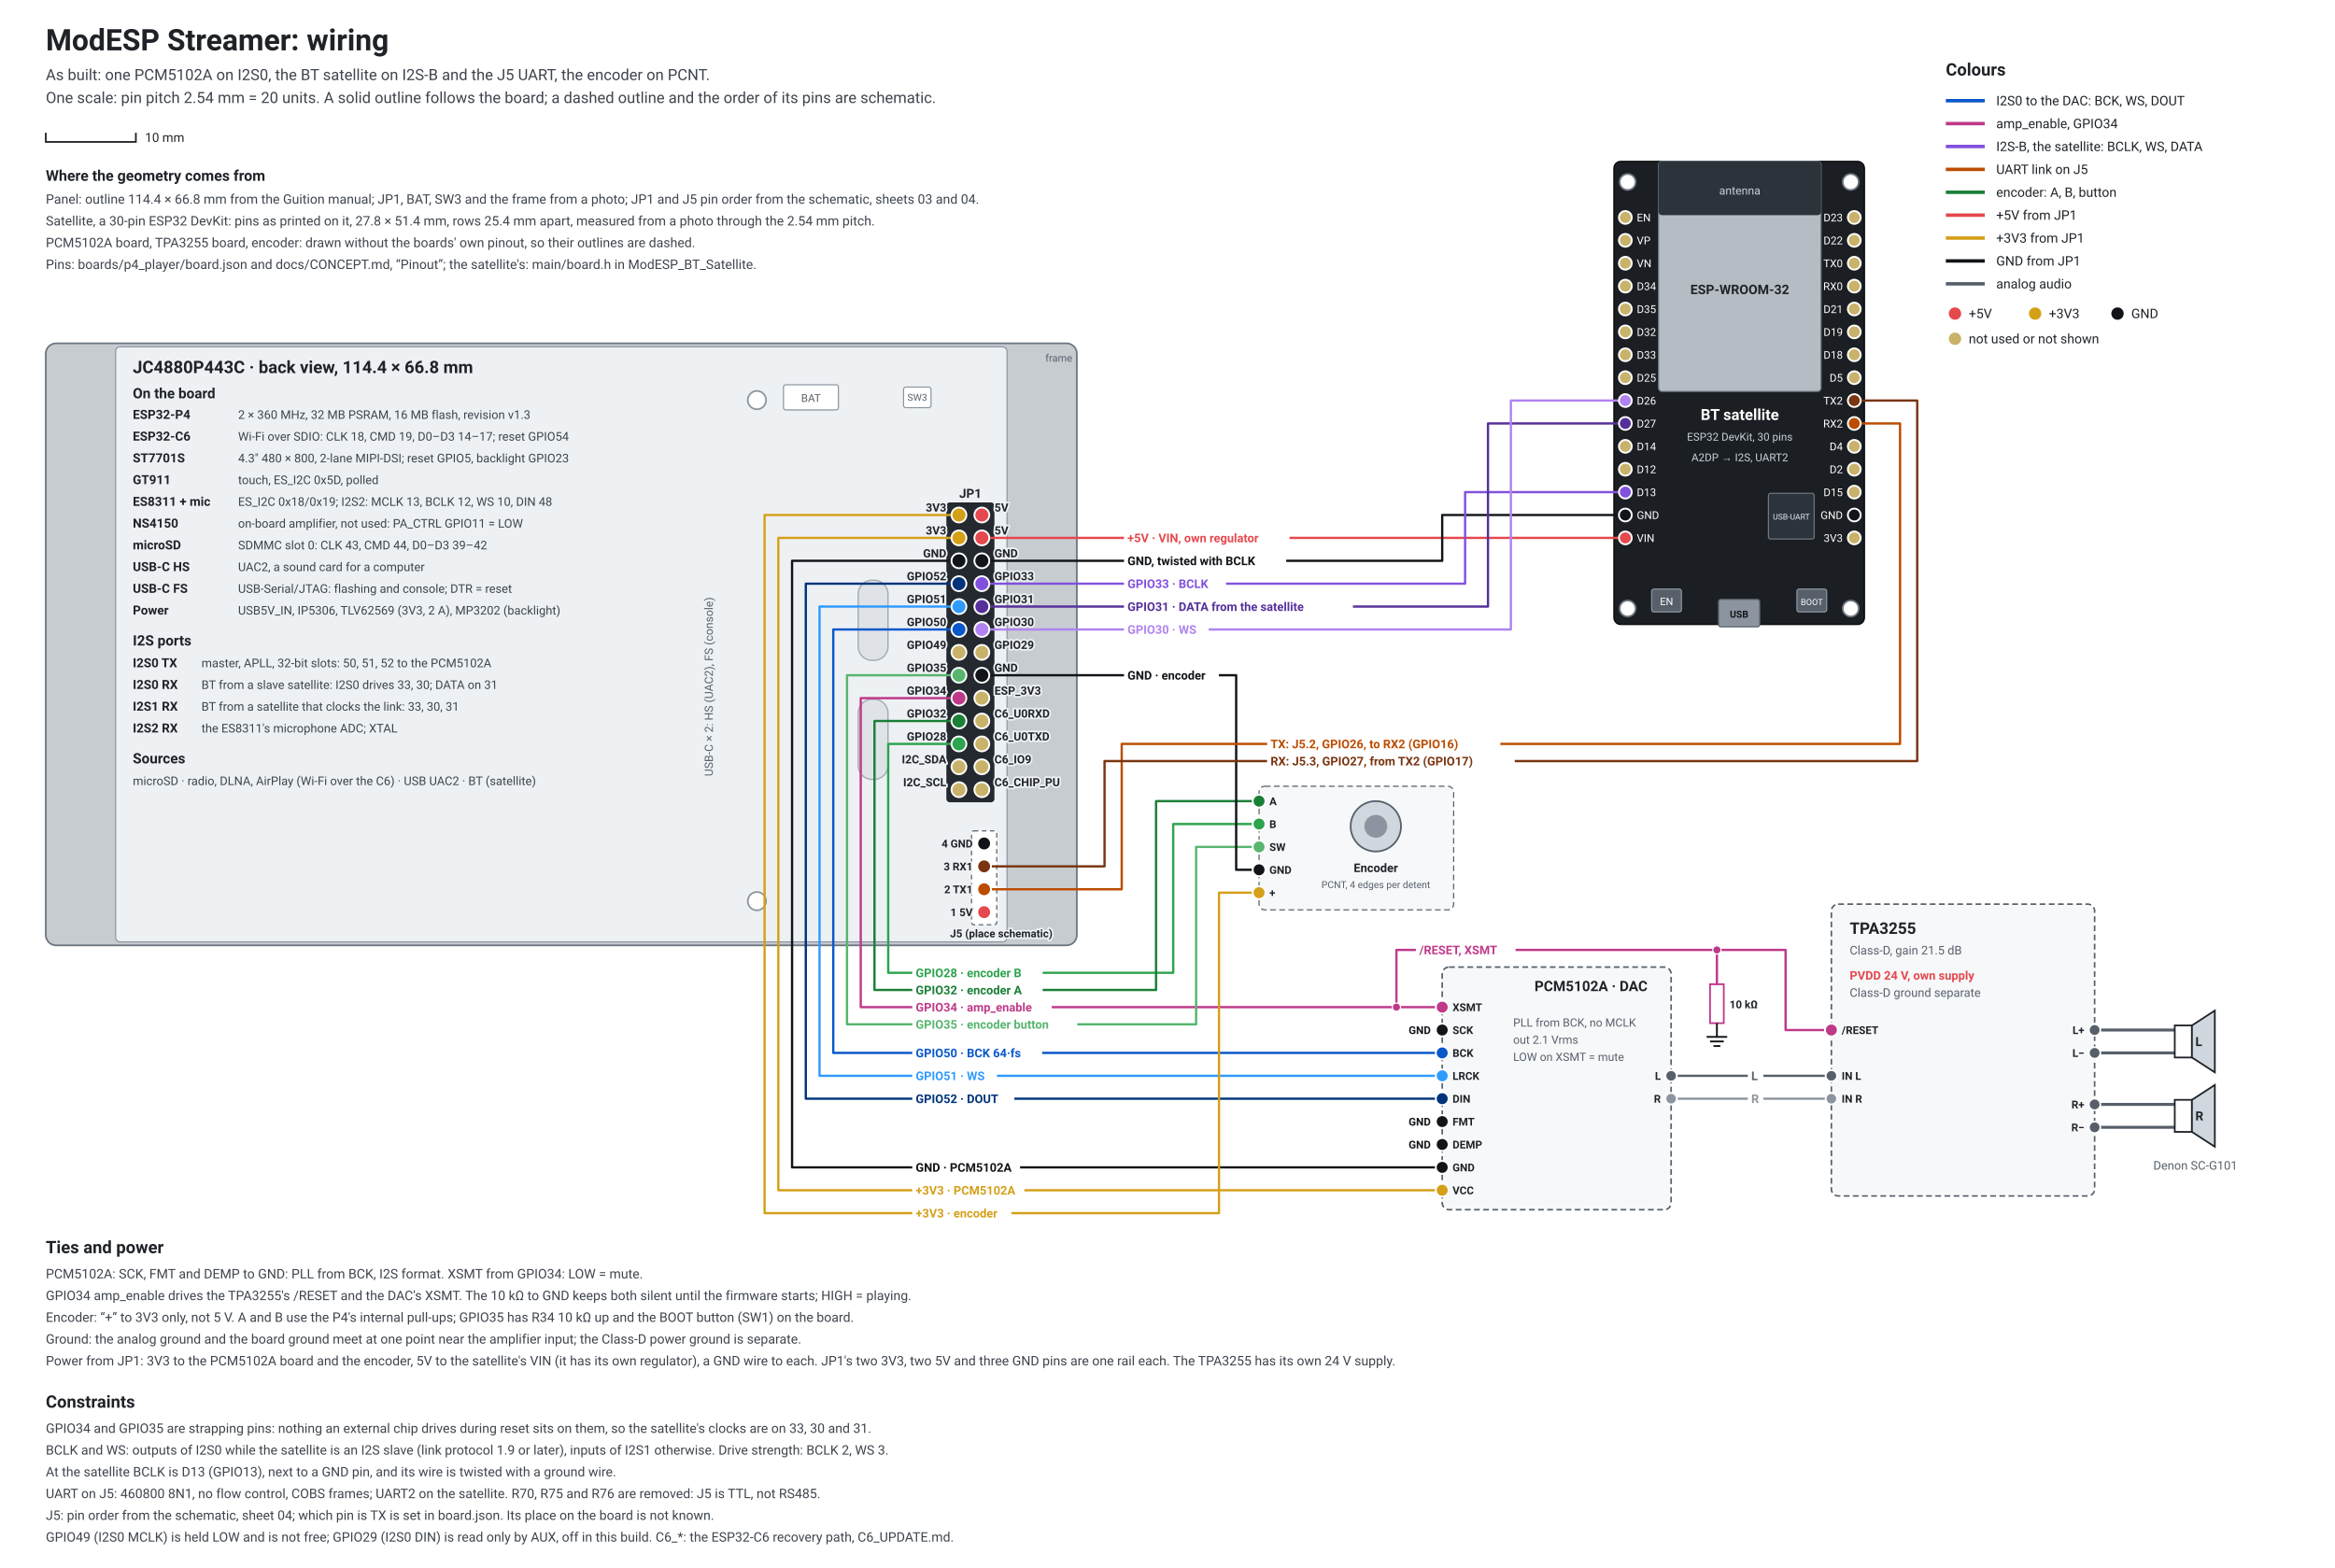
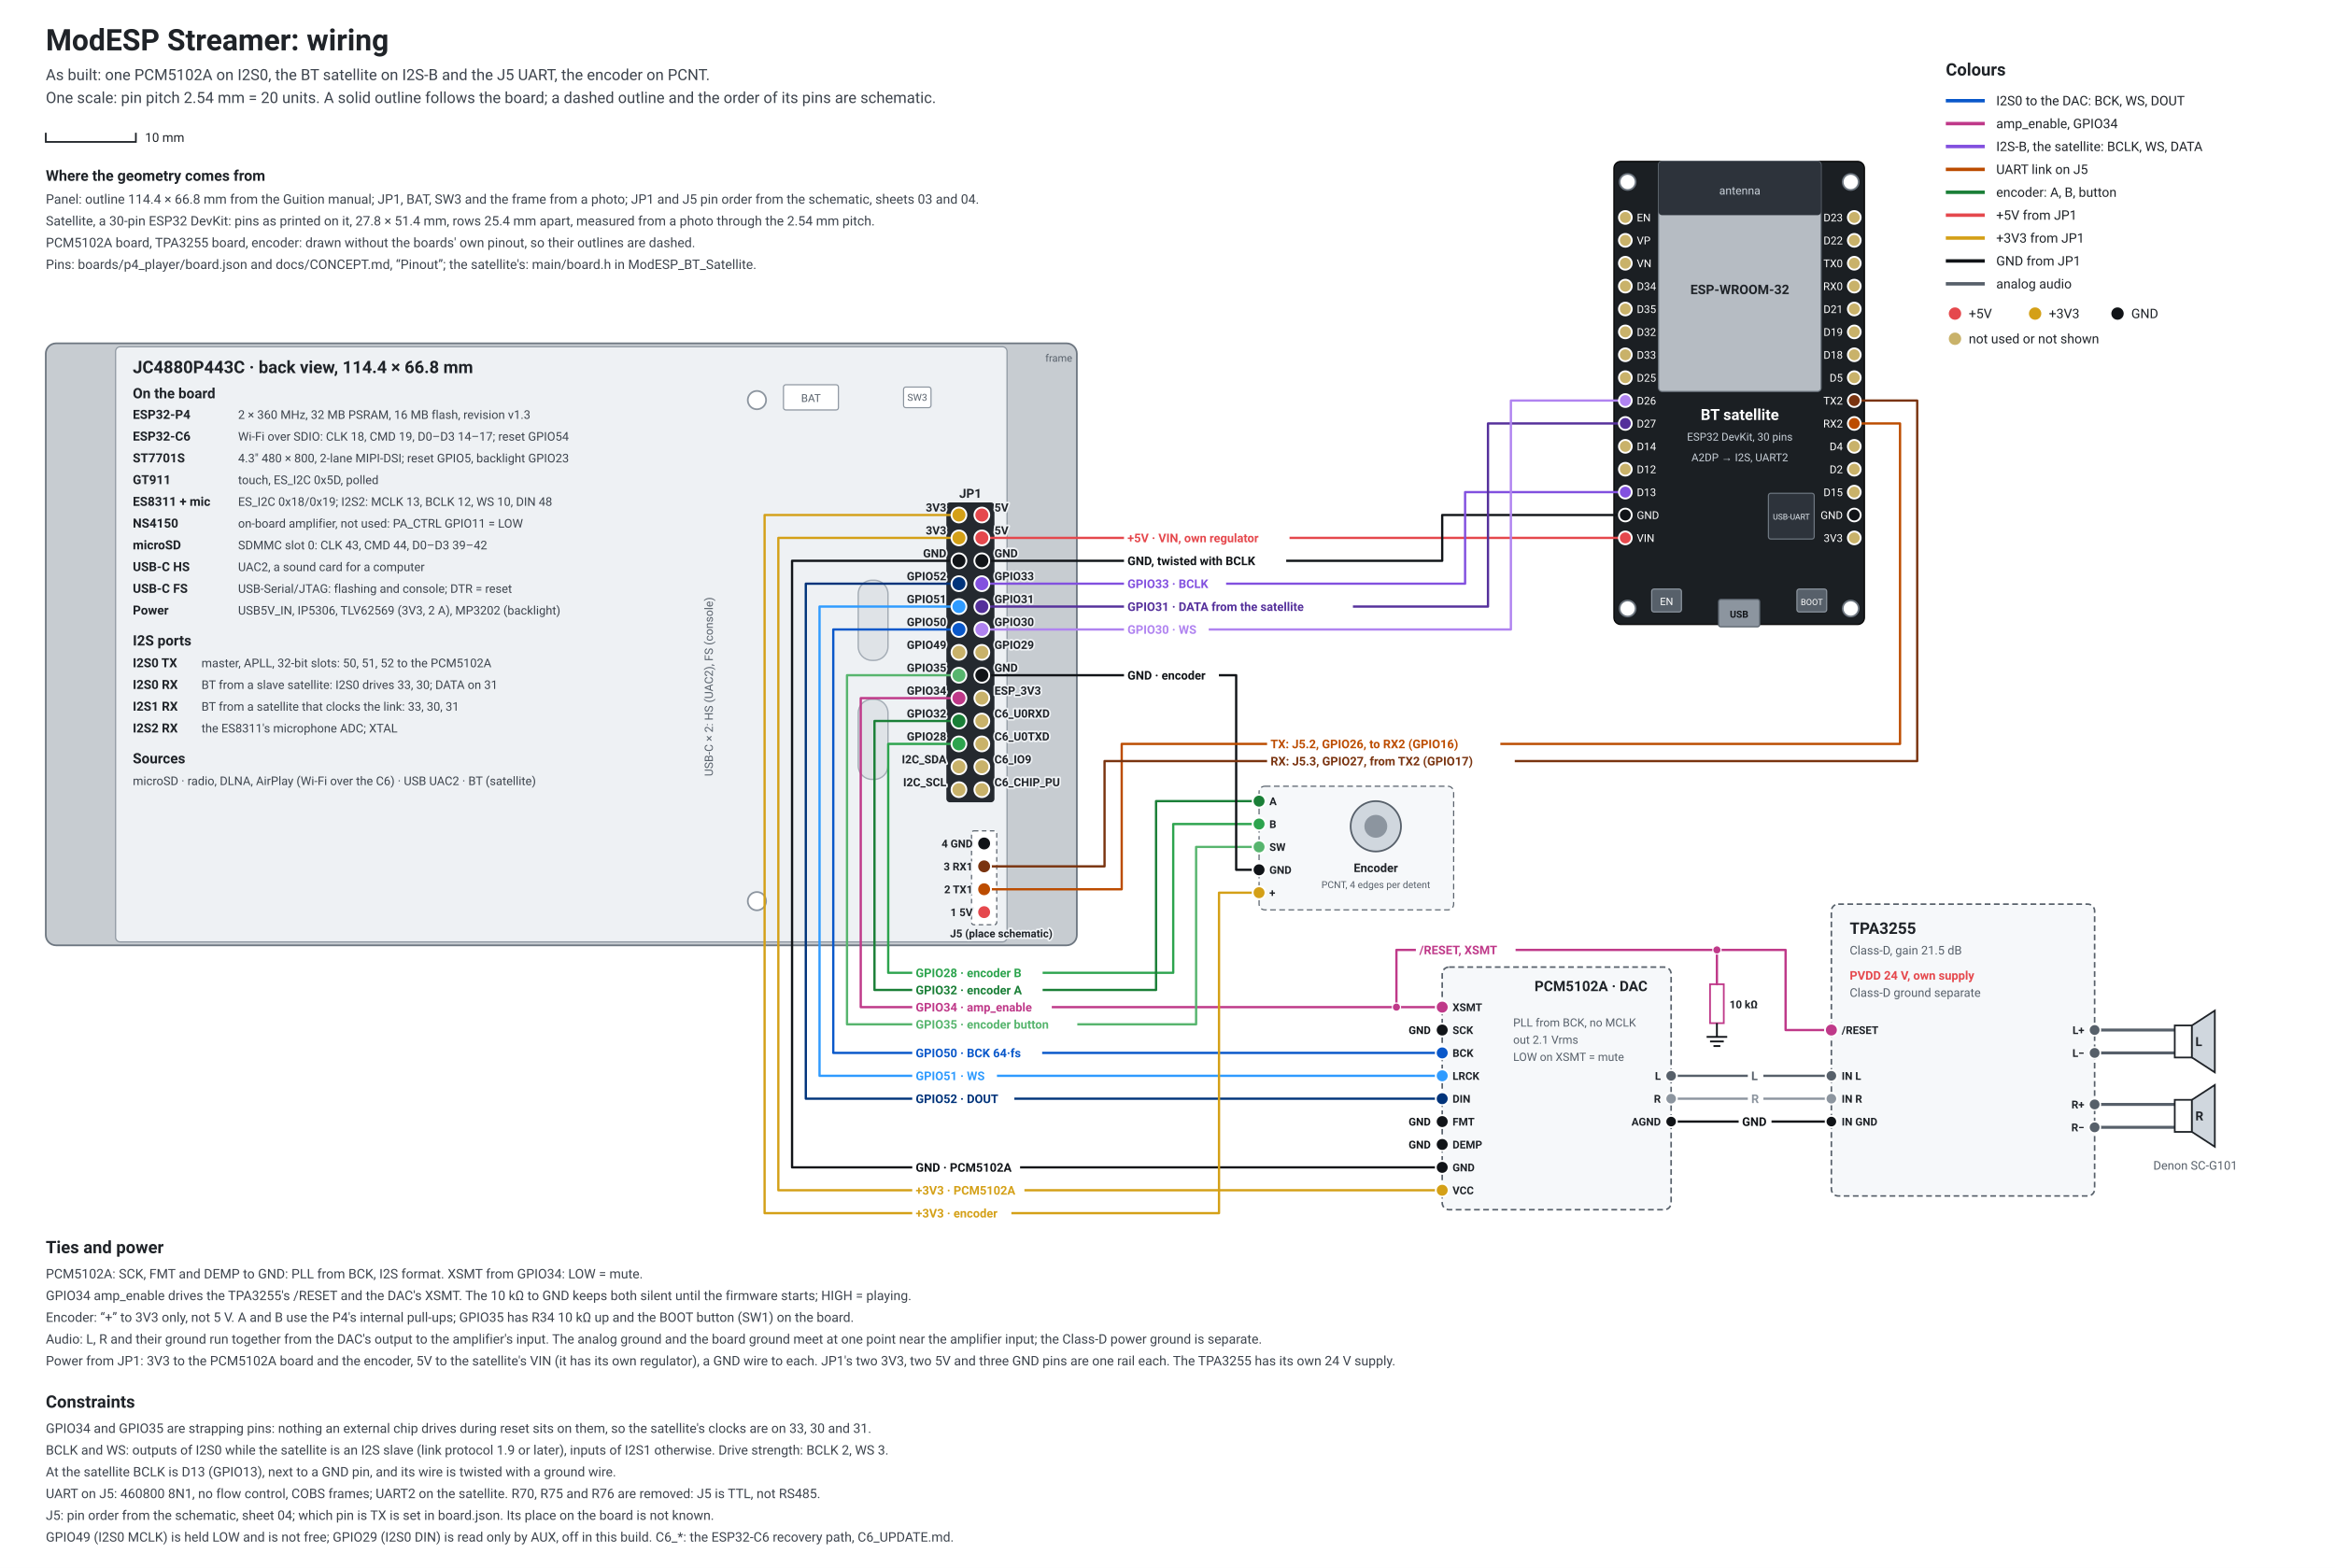
<svg xmlns="http://www.w3.org/2000/svg" viewBox="0 0 2040 1370" width="2040" height="1370" font-family="Roboto, 'Segoe UI', Arial, sans-serif">
  <style>.net path{fill:none;stroke-width:2;stroke-linejoin:round;stroke-linecap:round}.net:hover path{stroke-width:4.5}</style>
  <rect x="0" y="0" width="2040" height="1370" fill="#ffffff" />
  <rect x="40" y="300" width="900.8" height="526" fill="#c7ccd1" stroke="#6e7781" stroke-width="1.5" rx="9" />
  <rect x="101" y="303" width="778.8" height="520" fill="#eef1f4" stroke="#8c959f" stroke-width="1.0" rx="4" />
  <text x="116" y="326" font-size="15" fill="#1f2328" font-weight="700">JC4880P443C · back view, 114.4 × 66.8 mm</text>
  <text x="936.8" y="316" font-size="9" fill="#57606a" text-anchor="end">frame</text>
  <circle cx="661.3" cy="349.6" r="8" fill="#ffffff" stroke="#8c959f" stroke-width="1.5" />
  <circle cx="661.3" cy="787.4" r="8" fill="#ffffff" stroke="#8c959f" stroke-width="1.5" />
  <rect x="684.5" y="336.2" width="48" height="22" fill="#ffffff" stroke="#8c959f" stroke-width="1.0" rx="2" />
  <text x="708.5" y="351.2" font-size="9.5" fill="#57606a" text-anchor="middle">BAT</text>
  <rect x="789.4" y="338.2" width="24" height="18" fill="#ffffff" stroke="#8c959f" stroke-width="1.0" rx="2" />
  <text x="801.4" y="350.2" font-size="8.5" fill="#57606a" text-anchor="middle">SW3</text>
  <rect x="749.8" y="507" width="26" height="70" fill="#dfe3e7" stroke="#a4acb5" stroke-width="1.2" rx="12" />
  <rect x="749.8" y="611" width="26" height="70" fill="#dfe3e7" stroke="#a4acb5" stroke-width="1.2" rx="12" />
  <text x="622.8" y="600" font-size="10" fill="#57606a" text-anchor="middle" transform="rotate(-90 622.8 600)">USB-C × 2: HS (UAC2), FS (console)</text>
  <rect x="826.8" y="439" width="42" height="262" fill="#24292f" rx="3" />
  <text x="847.8" y="435" font-size="11" fill="#1f2328" text-anchor="middle" font-weight="700">JP1</text>
  <rect x="848.8" y="726" width="22" height="82" fill="#ffffff" stroke="#57606a" stroke-width="1.0" rx="2" stroke-dasharray="4 3" />
  <text x="874.8" y="819" font-size="9.5" fill="#1f2328" text-anchor="middle" font-weight="600" stroke="#eef1f4" stroke-width="3" stroke-linejoin="round" paint-order="stroke">J5 (place schematic)</text>
  <rect x="1410" y="141" width="218.9" height="404.7" fill="#1b1f23" stroke="#000000" stroke-width="1.0" rx="6" />
  <circle cx="1422" cy="159" r="7" fill="#ffffff" stroke="#6e7781" stroke-width="1.5" />
  <circle cx="1616.9" cy="159" r="7" fill="#ffffff" stroke="#6e7781" stroke-width="1.5" />
  <circle cx="1422" cy="531.7" r="7" fill="#ffffff" stroke="#6e7781" stroke-width="1.5" />
  <circle cx="1616.9" cy="531.7" r="7" fill="#ffffff" stroke="#6e7781" stroke-width="1.5" />
  <rect x="1449" y="141" width="142" height="201" fill="#b6bcc3" stroke="#6e7781" stroke-width="1.0" rx="3" />
  <rect x="1449" y="141" width="142" height="47" fill="#2d333b" rx="3" />
  <text x="1520" y="170" font-size="10" fill="#c9d1d9" text-anchor="middle">antenna</text>
  <text x="1520" y="257" font-size="11.5" fill="#1f2328" text-anchor="middle" font-weight="700">ESP-WROOM-32</text>
  <text x="1520" y="367" font-size="13.5" fill="#ffffff" text-anchor="middle" font-weight="700">BT satellite</text>
  <text x="1520" y="385" font-size="9.5" fill="#c9d1d9" text-anchor="middle">ESP32 DevKit, 30 pins</text>
  <text x="1520" y="403" font-size="9.5" fill="#c9d1d9" text-anchor="middle">A2DP → I2S, UART2</text>
  <rect x="1545" y="431" width="40" height="40" fill="#2d333b" stroke="#6e7781" stroke-width="1.0" rx="2" />
  <text x="1565" y="454" font-size="7" fill="#e6edf3" text-anchor="middle">USB-UART</text>
  <rect x="1443" y="514.7" width="26" height="20" fill="#57606a" stroke="#8c959f" stroke-width="1.0" rx="2" />
  <text x="1456" y="528.7" font-size="9" fill="#ffffff" text-anchor="middle">EN</text>
  <rect x="1569.9" y="514.7" width="26" height="20" fill="#57606a" stroke="#8c959f" stroke-width="1.0" rx="2" />
  <text x="1582.9" y="528.7" font-size="7.5" fill="#ffffff" text-anchor="middle">BOOT</text>
  <rect x="1501.4" y="523.7" width="36" height="24" fill="#8c959f" stroke="#57606a" stroke-width="1.0" rx="2" />
  <text x="1519.4" y="539.7" font-size="8.5" fill="#111418" text-anchor="middle" font-weight="600">USB</text>
  <rect x="1100" y="687" width="170" height="108" fill="#f6f8fa" stroke="#57606a" stroke-width="1.0" rx="5" stroke-dasharray="5 3" />
  <circle cx="1202" cy="722" r="22" fill="#d0d7de" stroke="#57606a" stroke-width="1.5" />
  <circle cx="1202" cy="722" r="10" fill="#8c959f" />
  <text x="1202" y="762" font-size="10.5" fill="#1f2328" text-anchor="middle" font-weight="700">Encoder</text>
  <text x="1202" y="776" font-size="8.5" fill="#57606a" text-anchor="middle">PCNT, 4 edges per detent</text>
  <rect x="1260" y="845" width="200" height="212" fill="#f6f8fa" stroke="#57606a" stroke-width="1.4" rx="6" stroke-dasharray="5 3" />
  <text x="1390" y="866" font-size="12.5" fill="#1f2328" text-anchor="middle" font-weight="700">PCM5102A · DAC</text>
  <text x="1322" y="897" font-size="10" fill="#57606a">PLL from BCK, no MCLK</text>
  <text x="1322" y="912" font-size="10" fill="#57606a">out 2.1 Vrms</text>
  <text x="1322" y="927" font-size="10" fill="#57606a">LOW on XSMT = mute</text>
  <rect x="1600" y="790" width="230" height="255" fill="#f6f8fa" stroke="#57606a" stroke-width="1.4" rx="6" stroke-dasharray="5 3" />
  <text x="1616" y="816" font-size="14" fill="#1f2328" font-weight="700">TPA3255</text>
  <text x="1616" y="834" font-size="10.5" fill="#57606a">Class-D, gain 21.5 dB</text>
  <text x="1616" y="856" font-size="10.5" fill="#e5484d" font-weight="600">PVDD 24 V, own supply</text>
  <text x="1616" y="871" font-size="10.5" fill="#57606a">Class-D ground separate</text>
  <path d="M1830 900 H1900 M1830 920 H1900" fill="none" stroke="#57606a" stroke-width="2.6" />
  <rect x="1900" y="896" width="15" height="28" fill="#ffffff" stroke="#1f2328" stroke-width="1.5" />
  <path d="M1915 896 l20 -13 v54 l-20 -13 z" fill="#d0d7de" stroke="#1f2328" stroke-width="1.5" />
  <text x="1918" y="914" font-size="11" fill="#1f2328" font-weight="700">L</text>
  <path d="M1830 965 H1900 M1830 985 H1900" fill="none" stroke="#57606a" stroke-width="2.6" />
  <rect x="1900" y="961" width="15" height="28" fill="#ffffff" stroke="#1f2328" stroke-width="1.5" />
  <path d="M1915 961 l20 -13 v54 l-20 -13 z" fill="#d0d7de" stroke="#1f2328" stroke-width="1.5" />
  <text x="1918" y="979" font-size="11" fill="#1f2328" font-weight="700">R</text>
  <text x="1918" y="1022" font-size="10.5" fill="#57606a" text-anchor="middle">Denon SC-G101</text>
  <rect x="1494" y="860" width="12" height="34" fill="#ffffff" stroke="#bf3989" stroke-width="1.5" />
  <path d="M1500 894 v12 M1491 906 h18 M1494 910 h12 M1497 914 h6" fill="none" stroke="#111418" stroke-width="1.6" />
  <g class="net" stroke="#00337a">
    <path d="M837.8 510 L704 510 L704 960 L1260 960" />
  </g>
  <g class="net" stroke="#2f9bff">
    <path d="M837.8 530 L716 530 L716 940 L1260 940" />
  </g>
  <g class="net" stroke="#0a58ca">
    <path d="M837.8 550 L728 550 L728 920 L1260 920" />
  </g>
  <g class="net" stroke="#111418">
    <path d="M837.8 490 L692 490 L692 1020 L1260 1020" />
  </g>
  <g class="net" stroke="#d4a017">
    <path d="M837.8 470 L680 470 L680 1040 L1260 1040" />
  </g>
  <g class="net" stroke="#bf3989">
    <path d="M837.8 610 L752 610 L752 880 L1260 880" />
    <path d="M1220 880 L1220 830 L1560 830 L1560 900 L1600 900" />
    <path d="M1500 830 L1500 860" />
  </g>
  <g class="net" stroke="#2da44e">
    <path d="M837.8 650 L776 650 L776 850 L1025 850 L1025 720 L1100 720" />
  </g>
  <g class="net" stroke="#1a7f37">
    <path d="M837.8 630 L764 630 L764 865 L1010 865 L1010 700 L1100 700" />
  </g>
  <g class="net" stroke="#57b56e">
    <path d="M837.8 590 L740 590 L740 895 L1045 895 L1045 740 L1100 740" />
  </g>
  <g class="net" stroke="#d4a017">
    <path d="M837.8 450 L668 450 L668 1060 L1065 1060 L1065 780 L1100 780" />
  </g>
  <g class="net" stroke="#111418">
    <path d="M857.8 590 L1080 590 L1080 760 L1100 760" />
  </g>
  <g class="net" stroke="#57606a">
    <path d="M1460 940 L1600 940" />
  </g>
  <g class="net" stroke="#8c959f">
    <path d="M1460 960 L1600 960" />
+   </g>
+   <g class="net" stroke="#111418">
+     <path d="M1460 980 L1600 980" />
  </g>
  <g class="net" stroke="#e5484d">
    <path d="M857.8 470 L1420 470" />
  </g>
  <g class="net" stroke="#111418">
    <path d="M857.8 490 L1260 490 L1260 450 L1420 450" />
  </g>
  <g class="net" stroke="#8250df">
    <path d="M857.8 510 L1280 510 L1280 430 L1420 430" />
  </g>
  <g class="net" stroke="#55309b">
    <path d="M857.8 530 L1300 530 L1300 370 L1420 370" />
  </g>
  <g class="net" stroke="#b083f0">
    <path d="M857.8 550 L1320 550 L1320 350 L1420 350" />
  </g>
  <g class="net" stroke="#bc4c00">
    <path d="M859.8 777 L980 777 L980 650 L1660 650 L1660 370 L1620 370" />
  </g>
  <g class="net" stroke="#7a3410">
    <path d="M859.8 757 L965 757 L965 665 L1675 665 L1675 350 L1620 350" />
  </g>
  <circle cx="1220" cy="880" r="3.6" fill="#bf3989" stroke="#ffffff" stroke-width="1" />
  <circle cx="1500" cy="830" r="3.6" fill="#bf3989" stroke="#ffffff" stroke-width="1" />
  <circle cx="837.8" cy="450" r="6.5" fill="#d4a017" stroke="#ffffff" stroke-width="1.6" />
  <circle cx="857.8" cy="450" r="6.5" fill="#e5484d" stroke="#ffffff" stroke-width="1.6" />
  <circle cx="837.8" cy="470" r="6.5" fill="#d4a017" stroke="#ffffff" stroke-width="1.6" />
  <circle cx="857.8" cy="470" r="6.5" fill="#e5484d" stroke="#ffffff" stroke-width="1.6" />
  <circle cx="837.8" cy="490" r="6.5" fill="#111418" stroke="#ffffff" stroke-width="1.6" />
  <circle cx="857.8" cy="490" r="6.5" fill="#111418" stroke="#ffffff" stroke-width="1.6" />
  <circle cx="837.8" cy="510" r="6.5" fill="#00337a" stroke="#ffffff" stroke-width="1.6" />
  <circle cx="857.8" cy="510" r="6.5" fill="#8250df" stroke="#ffffff" stroke-width="1.6" />
  <circle cx="837.8" cy="530" r="6.5" fill="#2f9bff" stroke="#ffffff" stroke-width="1.6" />
  <circle cx="857.8" cy="530" r="6.5" fill="#55309b" stroke="#ffffff" stroke-width="1.6" />
  <circle cx="837.8" cy="550" r="6.5" fill="#0a58ca" stroke="#ffffff" stroke-width="1.6" />
  <circle cx="857.8" cy="550" r="6.5" fill="#b083f0" stroke="#ffffff" stroke-width="1.6" />
  <circle cx="837.8" cy="570" r="6.5" fill="#c9b26a" stroke="#ffffff" stroke-width="1.6" />
  <circle cx="857.8" cy="570" r="6.5" fill="#c9b26a" stroke="#ffffff" stroke-width="1.6" />
  <circle cx="837.8" cy="590" r="6.5" fill="#57b56e" stroke="#ffffff" stroke-width="1.6" />
  <circle cx="857.8" cy="590" r="6.5" fill="#111418" stroke="#ffffff" stroke-width="1.6" />
  <circle cx="837.8" cy="610" r="6.5" fill="#bf3989" stroke="#ffffff" stroke-width="1.6" />
  <circle cx="857.8" cy="610" r="6.5" fill="#c9b26a" stroke="#ffffff" stroke-width="1.6" />
  <circle cx="837.8" cy="630" r="6.5" fill="#1a7f37" stroke="#ffffff" stroke-width="1.6" />
  <circle cx="857.8" cy="630" r="6.5" fill="#c9b26a" stroke="#ffffff" stroke-width="1.6" />
  <circle cx="837.8" cy="650" r="6.5" fill="#2da44e" stroke="#ffffff" stroke-width="1.6" />
  <circle cx="857.8" cy="650" r="6.5" fill="#c9b26a" stroke="#ffffff" stroke-width="1.6" />
  <circle cx="837.8" cy="670" r="6.5" fill="#c9b26a" stroke="#ffffff" stroke-width="1.6" />
  <circle cx="857.8" cy="670" r="6.5" fill="#c9b26a" stroke="#ffffff" stroke-width="1.6" />
  <circle cx="837.8" cy="690" r="6.5" fill="#c9b26a" stroke="#ffffff" stroke-width="1.6" />
  <circle cx="857.8" cy="690" r="6.5" fill="#c9b26a" stroke="#ffffff" stroke-width="1.6" />
  <circle cx="859.8" cy="737" r="6" fill="#111418" stroke="#ffffff" stroke-width="1.6" />
  <circle cx="859.8" cy="757" r="6" fill="#7a3410" stroke="#ffffff" stroke-width="1.6" />
  <circle cx="859.8" cy="777" r="6" fill="#bc4c00" stroke="#ffffff" stroke-width="1.6" />
  <circle cx="859.8" cy="797" r="6" fill="#e5484d" stroke="#ffffff" stroke-width="1.6" />
  <circle cx="1420" cy="190" r="5.6" fill="#c9b26a" stroke="#ffffff" stroke-width="1.6" />
  <circle cx="1420" cy="210" r="5.6" fill="#c9b26a" stroke="#ffffff" stroke-width="1.6" />
  <circle cx="1420" cy="230" r="5.6" fill="#c9b26a" stroke="#ffffff" stroke-width="1.6" />
  <circle cx="1420" cy="250" r="5.6" fill="#c9b26a" stroke="#ffffff" stroke-width="1.6" />
  <circle cx="1420" cy="270" r="5.6" fill="#c9b26a" stroke="#ffffff" stroke-width="1.6" />
  <circle cx="1420" cy="290" r="5.6" fill="#c9b26a" stroke="#ffffff" stroke-width="1.6" />
  <circle cx="1420" cy="310" r="5.6" fill="#c9b26a" stroke="#ffffff" stroke-width="1.6" />
  <circle cx="1420" cy="330" r="5.6" fill="#c9b26a" stroke="#ffffff" stroke-width="1.6" />
  <circle cx="1420" cy="350" r="5.6" fill="#b083f0" stroke="#ffffff" stroke-width="1.6" />
  <circle cx="1420" cy="370" r="5.6" fill="#55309b" stroke="#ffffff" stroke-width="1.6" />
  <circle cx="1420" cy="390" r="5.6" fill="#c9b26a" stroke="#ffffff" stroke-width="1.6" />
  <circle cx="1420" cy="410" r="5.6" fill="#c9b26a" stroke="#ffffff" stroke-width="1.6" />
  <circle cx="1420" cy="430" r="5.6" fill="#8250df" stroke="#ffffff" stroke-width="1.6" />
  <circle cx="1420" cy="450" r="5.6" fill="#111418" stroke="#ffffff" stroke-width="1.6" />
  <circle cx="1420" cy="470" r="5.6" fill="#e5484d" stroke="#ffffff" stroke-width="1.6" />
  <circle cx="1620" cy="190" r="5.6" fill="#c9b26a" stroke="#ffffff" stroke-width="1.6" />
  <circle cx="1620" cy="210" r="5.6" fill="#c9b26a" stroke="#ffffff" stroke-width="1.6" />
  <circle cx="1620" cy="230" r="5.6" fill="#c9b26a" stroke="#ffffff" stroke-width="1.6" />
  <circle cx="1620" cy="250" r="5.6" fill="#c9b26a" stroke="#ffffff" stroke-width="1.6" />
  <circle cx="1620" cy="270" r="5.6" fill="#c9b26a" stroke="#ffffff" stroke-width="1.6" />
  <circle cx="1620" cy="290" r="5.6" fill="#c9b26a" stroke="#ffffff" stroke-width="1.6" />
  <circle cx="1620" cy="310" r="5.6" fill="#c9b26a" stroke="#ffffff" stroke-width="1.6" />
  <circle cx="1620" cy="330" r="5.6" fill="#c9b26a" stroke="#ffffff" stroke-width="1.6" />
  <circle cx="1620" cy="350" r="5.6" fill="#7a3410" stroke="#ffffff" stroke-width="1.6" />
  <circle cx="1620" cy="370" r="5.6" fill="#bc4c00" stroke="#ffffff" stroke-width="1.6" />
  <circle cx="1620" cy="390" r="5.6" fill="#c9b26a" stroke="#ffffff" stroke-width="1.6" />
  <circle cx="1620" cy="410" r="5.6" fill="#c9b26a" stroke="#ffffff" stroke-width="1.6" />
  <circle cx="1620" cy="430" r="5.6" fill="#c9b26a" stroke="#ffffff" stroke-width="1.6" />
  <circle cx="1620" cy="450" r="5.6" fill="#111418" stroke="#ffffff" stroke-width="1.6" />
  <circle cx="1620" cy="470" r="5.6" fill="#c9b26a" stroke="#ffffff" stroke-width="1.6" />
  <circle cx="1100" cy="700" r="5.6" fill="#1a7f37" stroke="#ffffff" stroke-width="1.6" />
  <circle cx="1100" cy="720" r="5.6" fill="#2da44e" stroke="#ffffff" stroke-width="1.6" />
  <circle cx="1100" cy="740" r="5.6" fill="#57b56e" stroke="#ffffff" stroke-width="1.6" />
  <circle cx="1100" cy="760" r="5.6" fill="#111418" stroke="#ffffff" stroke-width="1.6" />
  <circle cx="1100" cy="780" r="5.6" fill="#d4a017" stroke="#ffffff" stroke-width="1.6" />
  <circle cx="1260" cy="880" r="5.6" fill="#bf3989" stroke="#ffffff" stroke-width="1.6" />
  <circle cx="1260" cy="900" r="5.6" fill="#111418" stroke="#ffffff" stroke-width="1.6" />
  <circle cx="1260" cy="920" r="5.6" fill="#0a58ca" stroke="#ffffff" stroke-width="1.6" />
  <circle cx="1260" cy="940" r="5.6" fill="#2f9bff" stroke="#ffffff" stroke-width="1.6" />
  <circle cx="1260" cy="960" r="5.6" fill="#00337a" stroke="#ffffff" stroke-width="1.6" />
  <circle cx="1260" cy="980" r="5.6" fill="#111418" stroke="#ffffff" stroke-width="1.6" />
  <circle cx="1260" cy="1000" r="5.6" fill="#111418" stroke="#ffffff" stroke-width="1.6" />
  <circle cx="1260" cy="1020" r="5.6" fill="#111418" stroke="#ffffff" stroke-width="1.6" />
  <circle cx="1260" cy="1040" r="5.6" fill="#d4a017" stroke="#ffffff" stroke-width="1.6" />
  <circle cx="1460" cy="940" r="5" fill="#57606a" stroke="#ffffff" stroke-width="1.6" />
  <circle cx="1460" cy="960" r="5" fill="#8c959f" stroke="#ffffff" stroke-width="1.6" />
+   <circle cx="1460" cy="980" r="5" fill="#111418" stroke="#ffffff" stroke-width="1.6" />
  <circle cx="1600" cy="900" r="5.6" fill="#bf3989" stroke="#ffffff" stroke-width="1.6" />
  <circle cx="1600" cy="940" r="5" fill="#57606a" stroke="#ffffff" stroke-width="1.6" />
  <circle cx="1600" cy="960" r="5" fill="#8c959f" stroke="#ffffff" stroke-width="1.6" />
+   <circle cx="1600" cy="980" r="5" fill="#111418" stroke="#ffffff" stroke-width="1.6" />
  <circle cx="1830" cy="900" r="5" fill="#57606a" stroke="#ffffff" stroke-width="1.4" />
  <circle cx="1830" cy="920" r="5" fill="#57606a" stroke="#ffffff" stroke-width="1.4" />
  <circle cx="1830" cy="965" r="5" fill="#57606a" stroke="#ffffff" stroke-width="1.4" />
  <circle cx="1830" cy="985" r="5" fill="#57606a" stroke="#ffffff" stroke-width="1.4" />
  <text x="826.8" y="447" font-size="10" fill="#1f2328" text-anchor="end" font-weight="600" stroke="#eef1f4" stroke-width="3" stroke-linejoin="round" paint-order="stroke">3V3</text>
  <text x="868.8" y="447" font-size="10" fill="#1f2328" font-weight="600" stroke="#eef1f4" stroke-width="3" stroke-linejoin="round" paint-order="stroke">5V</text>
  <text x="826.8" y="467" font-size="10" fill="#1f2328" text-anchor="end" font-weight="600" stroke="#eef1f4" stroke-width="3" stroke-linejoin="round" paint-order="stroke">3V3</text>
  <text x="868.8" y="467" font-size="10" fill="#1f2328" font-weight="600" stroke="#eef1f4" stroke-width="3" stroke-linejoin="round" paint-order="stroke">5V</text>
  <text x="826.8" y="487" font-size="10" fill="#1f2328" text-anchor="end" font-weight="600" stroke="#eef1f4" stroke-width="3" stroke-linejoin="round" paint-order="stroke">GND</text>
  <text x="868.8" y="487" font-size="10" fill="#1f2328" font-weight="600" stroke="#eef1f4" stroke-width="3" stroke-linejoin="round" paint-order="stroke">GND</text>
  <text x="826.8" y="507" font-size="10" fill="#1f2328" text-anchor="end" font-weight="600" stroke="#eef1f4" stroke-width="3" stroke-linejoin="round" paint-order="stroke">GPIO52</text>
  <text x="868.8" y="507" font-size="10" fill="#1f2328" font-weight="600" stroke="#eef1f4" stroke-width="3" stroke-linejoin="round" paint-order="stroke">GPIO33</text>
  <text x="826.8" y="527" font-size="10" fill="#1f2328" text-anchor="end" font-weight="600" stroke="#eef1f4" stroke-width="3" stroke-linejoin="round" paint-order="stroke">GPIO51</text>
  <text x="868.8" y="527" font-size="10" fill="#1f2328" font-weight="600" stroke="#eef1f4" stroke-width="3" stroke-linejoin="round" paint-order="stroke">GPIO31</text>
  <text x="826.8" y="547" font-size="10" fill="#1f2328" text-anchor="end" font-weight="600" stroke="#eef1f4" stroke-width="3" stroke-linejoin="round" paint-order="stroke">GPIO50</text>
  <text x="868.8" y="547" font-size="10" fill="#1f2328" font-weight="600" stroke="#eef1f4" stroke-width="3" stroke-linejoin="round" paint-order="stroke">GPIO30</text>
  <text x="826.8" y="567" font-size="10" fill="#1f2328" text-anchor="end" font-weight="600" stroke="#eef1f4" stroke-width="3" stroke-linejoin="round" paint-order="stroke">GPIO49</text>
  <text x="868.8" y="567" font-size="10" fill="#1f2328" font-weight="600" stroke="#eef1f4" stroke-width="3" stroke-linejoin="round" paint-order="stroke">GPIO29</text>
  <text x="826.8" y="587" font-size="10" fill="#1f2328" text-anchor="end" font-weight="600" stroke="#eef1f4" stroke-width="3" stroke-linejoin="round" paint-order="stroke">GPIO35</text>
  <text x="868.8" y="587" font-size="10" fill="#1f2328" font-weight="600" stroke="#eef1f4" stroke-width="3" stroke-linejoin="round" paint-order="stroke">GND</text>
  <text x="826.8" y="607" font-size="10" fill="#1f2328" text-anchor="end" font-weight="600" stroke="#eef1f4" stroke-width="3" stroke-linejoin="round" paint-order="stroke">GPIO34</text>
  <text x="868.8" y="607" font-size="10" fill="#1f2328" font-weight="600" stroke="#eef1f4" stroke-width="3" stroke-linejoin="round" paint-order="stroke">ESP_3V3</text>
  <text x="826.8" y="627" font-size="10" fill="#1f2328" text-anchor="end" font-weight="600" stroke="#eef1f4" stroke-width="3" stroke-linejoin="round" paint-order="stroke">GPIO32</text>
  <text x="868.8" y="627" font-size="10" fill="#1f2328" font-weight="600" stroke="#eef1f4" stroke-width="3" stroke-linejoin="round" paint-order="stroke">C6_U0RXD</text>
  <text x="826.8" y="647" font-size="10" fill="#1f2328" text-anchor="end" font-weight="600" stroke="#eef1f4" stroke-width="3" stroke-linejoin="round" paint-order="stroke">GPIO28</text>
  <text x="868.8" y="647" font-size="10" fill="#1f2328" font-weight="600" stroke="#eef1f4" stroke-width="3" stroke-linejoin="round" paint-order="stroke">C6_U0TXD</text>
  <text x="826.8" y="667" font-size="10" fill="#1f2328" text-anchor="end" font-weight="600" stroke="#eef1f4" stroke-width="3" stroke-linejoin="round" paint-order="stroke">I2C_SDA</text>
  <text x="868.8" y="667" font-size="10" fill="#1f2328" font-weight="600" stroke="#eef1f4" stroke-width="3" stroke-linejoin="round" paint-order="stroke">C6_IO9</text>
  <text x="826.8" y="687" font-size="10" fill="#1f2328" text-anchor="end" font-weight="600" stroke="#eef1f4" stroke-width="3" stroke-linejoin="round" paint-order="stroke">I2C_SCL</text>
  <text x="868.8" y="687" font-size="10" fill="#1f2328" font-weight="600" stroke="#eef1f4" stroke-width="3" stroke-linejoin="round" paint-order="stroke">C6_CHIP_PU</text>
  <text x="849.8" y="740.5" font-size="9.5" fill="#1f2328" text-anchor="end" font-weight="600" stroke="#eef1f4" stroke-width="3" stroke-linejoin="round" paint-order="stroke">4 GND</text>
  <text x="849.8" y="760.5" font-size="9.5" fill="#1f2328" text-anchor="end" font-weight="600" stroke="#eef1f4" stroke-width="3" stroke-linejoin="round" paint-order="stroke">3 RX1</text>
  <text x="849.8" y="780.5" font-size="9.5" fill="#1f2328" text-anchor="end" font-weight="600" stroke="#eef1f4" stroke-width="3" stroke-linejoin="round" paint-order="stroke">2 TX1</text>
  <text x="849.8" y="800.5" font-size="9.5" fill="#1f2328" text-anchor="end" font-weight="600" stroke="#eef1f4" stroke-width="3" stroke-linejoin="round" paint-order="stroke">1 5V</text>
  <text x="116" y="348" font-size="12.5" fill="#1f2328" font-weight="700">On the board</text>
  <text x="116" y="366" font-size="11" fill="#1f2328" font-weight="600">ESP32-P4</text>
  <text x="208" y="366" font-size="10.5" fill="#3d444d">2 × 360 MHz, 32 MB PSRAM, 16 MB flash, revision v1.3</text>
  <text x="116" y="385" font-size="11" fill="#1f2328" font-weight="600">ESP32-C6</text>
  <text x="208" y="385" font-size="10.5" fill="#3d444d">Wi-Fi over SDIO: CLK 18, CMD 19, D0–D3 14–17; reset GPIO54</text>
  <text x="116" y="404" font-size="11" fill="#1f2328" font-weight="600">ST7701S</text>
  <text x="208" y="404" font-size="10.5" fill="#3d444d">4.3" 480 × 800, 2-lane MIPI-DSI; reset GPIO5, backlight GPIO23</text>
  <text x="116" y="423" font-size="11" fill="#1f2328" font-weight="600">GT911</text>
  <text x="208" y="423" font-size="10.5" fill="#3d444d">touch, ES_I2C 0x5D, polled</text>
  <text x="116" y="442" font-size="11" fill="#1f2328" font-weight="600">ES8311 + mic</text>
  <text x="208" y="442" font-size="10.5" fill="#3d444d">ES_I2C 0x18/0x19; I2S2: MCLK 13, BCLK 12, WS 10, DIN 48</text>
  <text x="116" y="461" font-size="11" fill="#1f2328" font-weight="600">NS4150</text>
  <text x="208" y="461" font-size="10.5" fill="#3d444d">on-board amplifier, not used: PA_CTRL GPIO11 = LOW</text>
  <text x="116" y="480" font-size="11" fill="#1f2328" font-weight="600">microSD</text>
  <text x="208" y="480" font-size="10.5" fill="#3d444d">SDMMC slot 0: CLK 43, CMD 44, D0–D3 39–42</text>
  <text x="116" y="499" font-size="11" fill="#1f2328" font-weight="600">USB-C HS</text>
  <text x="208" y="499" font-size="10.5" fill="#3d444d">UAC2, a sound card for a computer</text>
  <text x="116" y="518" font-size="11" fill="#1f2328" font-weight="600">USB-C FS</text>
  <text x="208" y="518" font-size="10.5" fill="#3d444d">USB-Serial/JTAG: flashing and console; DTR = reset</text>
  <text x="116" y="537" font-size="11" fill="#1f2328" font-weight="600">Power</text>
  <text x="208" y="537" font-size="10.5" fill="#3d444d">USB5V_IN, IP5306, TLV62569 (3V3, 2 A), MP3202 (backlight)</text>
  <text x="116" y="564" font-size="12.5" fill="#1f2328" font-weight="700">I2S ports</text>
  <text x="116" y="583" font-size="11" fill="#1f2328" font-weight="600">I2S0 TX</text>
  <text x="176" y="583" font-size="10.5" fill="#3d444d">master, APLL, 32-bit slots: 50, 51, 52 to the PCM5102A</text>
  <text x="116" y="602" font-size="11" fill="#1f2328" font-weight="600">I2S0 RX</text>
  <text x="176" y="602" font-size="10.5" fill="#3d444d">BT from a slave satellite: I2S0 drives 33, 30; DATA on 31</text>
  <text x="116" y="621" font-size="11" fill="#1f2328" font-weight="600">I2S1 RX</text>
  <text x="176" y="621" font-size="10.5" fill="#3d444d">BT from a satellite that clocks the link: 33, 30, 31</text>
  <text x="116" y="640" font-size="11" fill="#1f2328" font-weight="600">I2S2 RX</text>
  <text x="176" y="640" font-size="10.5" fill="#3d444d">the ES8311's microphone ADC; XTAL</text>
  <text x="116" y="667" font-size="12.5" fill="#1f2328" font-weight="700">Sources</text>
  <text x="116" y="686" font-size="10.5" fill="#3d444d">microSD · radio, DLNA, AirPlay (Wi-Fi over the C6) · USB UAC2 · BT (satellite)</text>
  <text x="1430" y="193.5" font-size="9.5" fill="#ffffff" stroke="#1b1f23" stroke-width="3" stroke-linejoin="round" paint-order="stroke">EN</text>
  <text x="1430" y="213.5" font-size="9.5" fill="#ffffff" stroke="#1b1f23" stroke-width="3" stroke-linejoin="round" paint-order="stroke">VP</text>
  <text x="1430" y="233.5" font-size="9.5" fill="#ffffff" stroke="#1b1f23" stroke-width="3" stroke-linejoin="round" paint-order="stroke">VN</text>
  <text x="1430" y="253.5" font-size="9.5" fill="#ffffff" stroke="#1b1f23" stroke-width="3" stroke-linejoin="round" paint-order="stroke">D34</text>
  <text x="1430" y="273.5" font-size="9.5" fill="#ffffff" stroke="#1b1f23" stroke-width="3" stroke-linejoin="round" paint-order="stroke">D35</text>
  <text x="1430" y="293.5" font-size="9.5" fill="#ffffff" stroke="#1b1f23" stroke-width="3" stroke-linejoin="round" paint-order="stroke">D32</text>
  <text x="1430" y="313.5" font-size="9.5" fill="#ffffff" stroke="#1b1f23" stroke-width="3" stroke-linejoin="round" paint-order="stroke">D33</text>
  <text x="1430" y="333.5" font-size="9.5" fill="#ffffff" stroke="#1b1f23" stroke-width="3" stroke-linejoin="round" paint-order="stroke">D25</text>
  <text x="1430" y="353.5" font-size="9.5" fill="#ffffff" stroke="#1b1f23" stroke-width="3" stroke-linejoin="round" paint-order="stroke">D26</text>
  <text x="1430" y="373.5" font-size="9.5" fill="#ffffff" stroke="#1b1f23" stroke-width="3" stroke-linejoin="round" paint-order="stroke">D27</text>
  <text x="1430" y="393.5" font-size="9.5" fill="#ffffff" stroke="#1b1f23" stroke-width="3" stroke-linejoin="round" paint-order="stroke">D14</text>
  <text x="1430" y="413.5" font-size="9.5" fill="#ffffff" stroke="#1b1f23" stroke-width="3" stroke-linejoin="round" paint-order="stroke">D12</text>
  <text x="1430" y="433.5" font-size="9.5" fill="#ffffff" stroke="#1b1f23" stroke-width="3" stroke-linejoin="round" paint-order="stroke">D13</text>
  <text x="1430" y="453.5" font-size="9.5" fill="#ffffff" stroke="#1b1f23" stroke-width="3" stroke-linejoin="round" paint-order="stroke">GND</text>
  <text x="1430" y="473.5" font-size="9.5" fill="#ffffff" stroke="#1b1f23" stroke-width="3" stroke-linejoin="round" paint-order="stroke">VIN</text>
  <text x="1610" y="193.5" font-size="9.5" fill="#ffffff" text-anchor="end" stroke="#1b1f23" stroke-width="3" stroke-linejoin="round" paint-order="stroke">D23</text>
  <text x="1610" y="213.5" font-size="9.5" fill="#ffffff" text-anchor="end" stroke="#1b1f23" stroke-width="3" stroke-linejoin="round" paint-order="stroke">D22</text>
  <text x="1610" y="233.5" font-size="9.5" fill="#ffffff" text-anchor="end" stroke="#1b1f23" stroke-width="3" stroke-linejoin="round" paint-order="stroke">TX0</text>
  <text x="1610" y="253.5" font-size="9.5" fill="#ffffff" text-anchor="end" stroke="#1b1f23" stroke-width="3" stroke-linejoin="round" paint-order="stroke">RX0</text>
  <text x="1610" y="273.5" font-size="9.5" fill="#ffffff" text-anchor="end" stroke="#1b1f23" stroke-width="3" stroke-linejoin="round" paint-order="stroke">D21</text>
  <text x="1610" y="293.5" font-size="9.5" fill="#ffffff" text-anchor="end" stroke="#1b1f23" stroke-width="3" stroke-linejoin="round" paint-order="stroke">D19</text>
  <text x="1610" y="313.5" font-size="9.5" fill="#ffffff" text-anchor="end" stroke="#1b1f23" stroke-width="3" stroke-linejoin="round" paint-order="stroke">D18</text>
  <text x="1610" y="333.5" font-size="9.5" fill="#ffffff" text-anchor="end" stroke="#1b1f23" stroke-width="3" stroke-linejoin="round" paint-order="stroke">D5</text>
  <text x="1610" y="353.5" font-size="9.5" fill="#ffffff" text-anchor="end" stroke="#1b1f23" stroke-width="3" stroke-linejoin="round" paint-order="stroke">TX2</text>
  <text x="1610" y="373.5" font-size="9.5" fill="#ffffff" text-anchor="end" stroke="#1b1f23" stroke-width="3" stroke-linejoin="round" paint-order="stroke">RX2</text>
  <text x="1610" y="393.5" font-size="9.5" fill="#ffffff" text-anchor="end" stroke="#1b1f23" stroke-width="3" stroke-linejoin="round" paint-order="stroke">D4</text>
  <text x="1610" y="413.5" font-size="9.5" fill="#ffffff" text-anchor="end" stroke="#1b1f23" stroke-width="3" stroke-linejoin="round" paint-order="stroke">D2</text>
  <text x="1610" y="433.5" font-size="9.5" fill="#ffffff" text-anchor="end" stroke="#1b1f23" stroke-width="3" stroke-linejoin="round" paint-order="stroke">D15</text>
  <text x="1610" y="453.5" font-size="9.5" fill="#ffffff" text-anchor="end" stroke="#1b1f23" stroke-width="3" stroke-linejoin="round" paint-order="stroke">GND</text>
  <text x="1610" y="473.5" font-size="9.5" fill="#ffffff" text-anchor="end" stroke="#1b1f23" stroke-width="3" stroke-linejoin="round" paint-order="stroke">3V3</text>
  <text x="1109" y="703.5" font-size="9.5" fill="#1f2328" font-weight="600">A</text>
  <text x="1109" y="723.5" font-size="9.5" fill="#1f2328" font-weight="600">B</text>
  <text x="1109" y="743.5" font-size="9.5" fill="#1f2328" font-weight="600">SW</text>
  <text x="1109" y="763.5" font-size="9.5" fill="#1f2328" font-weight="600">GND</text>
  <text x="1109" y="783.5" font-size="9.5" fill="#1f2328" font-weight="600">+</text>
  <text x="1269" y="883.5" font-size="9.5" fill="#1f2328" font-weight="600">XSMT</text>
  <text x="1269" y="903.5" font-size="9.5" fill="#1f2328" font-weight="600">SCK</text>
  <text x="1269" y="923.5" font-size="9.5" fill="#1f2328" font-weight="600">BCK</text>
  <text x="1269" y="943.5" font-size="9.5" fill="#1f2328" font-weight="600">LRCK</text>
  <text x="1269" y="963.5" font-size="9.5" fill="#1f2328" font-weight="600">DIN</text>
  <text x="1269" y="983.5" font-size="9.5" fill="#1f2328" font-weight="600">FMT</text>
  <text x="1269" y="1003.5" font-size="9.5" fill="#1f2328" font-weight="600">DEMP</text>
  <text x="1269" y="1023.5" font-size="9.5" fill="#1f2328" font-weight="600">GND</text>
  <text x="1269" y="1043.5" font-size="9.5" fill="#1f2328" font-weight="600">VCC</text>
  <text x="1451" y="943.5" font-size="9.5" fill="#1f2328" text-anchor="end" font-weight="600">L</text>
  <text x="1451" y="963.5" font-size="9.5" fill="#1f2328" text-anchor="end" font-weight="600">R</text>
+   <text x="1451" y="983.5" font-size="9.5" fill="#1f2328" text-anchor="end" font-weight="600">AGND</text>
  <text x="1609" y="903.5" font-size="9.5" fill="#1f2328" font-weight="600">/RESET</text>
  <text x="1609" y="943.5" font-size="9.5" fill="#1f2328" font-weight="600">IN L</text>
  <text x="1609" y="963.5" font-size="9.5" fill="#1f2328" font-weight="600">IN R</text>
+   <text x="1609" y="983.5" font-size="9.5" fill="#1f2328" font-weight="600">IN GND</text>
  <text x="1821" y="903.5" font-size="9.5" fill="#1f2328" text-anchor="end" font-weight="600">L+</text>
  <text x="1821" y="923.5" font-size="9.5" fill="#1f2328" text-anchor="end" font-weight="600">L−</text>
  <text x="1821" y="968.5" font-size="9.5" fill="#1f2328" text-anchor="end" font-weight="600">R+</text>
  <text x="1821" y="988.5" font-size="9.5" fill="#1f2328" text-anchor="end" font-weight="600">R−</text>
  <text x="1511" y="881" font-size="9.5" fill="#1f2328" font-weight="600">10 kΩ</text>
  <text x="1250" y="903.5" font-size="9.5" fill="#111418" text-anchor="end" font-weight="600" stroke="#ffffff" stroke-width="3" stroke-linejoin="round" paint-order="stroke">GND</text>
  <text x="1250" y="983.5" font-size="9.5" fill="#111418" text-anchor="end" font-weight="600" stroke="#ffffff" stroke-width="3" stroke-linejoin="round" paint-order="stroke">GND</text>
  <text x="1250" y="1003.5" font-size="9.5" fill="#111418" text-anchor="end" font-weight="600" stroke="#ffffff" stroke-width="3" stroke-linejoin="round" paint-order="stroke">GND</text>
  <rect x="797" y="843.9" width="113.9" height="13.5" fill="#ffffff" rx="2" />
  <text x="800" y="853.8" font-size="10.5" fill="#2da44e" font-weight="600">GPIO28 · encoder B</text>
  <rect x="797" y="858.9" width="113.9" height="13.5" fill="#ffffff" rx="2" />
  <text x="800" y="868.8" font-size="10.5" fill="#1a7f37" font-weight="600">GPIO32 · encoder A</text>
  <rect x="797" y="873.9" width="121.9" height="13.5" fill="#ffffff" rx="2" />
  <text x="800" y="883.8" font-size="10.5" fill="#bf3989" font-weight="600">GPIO34 · amp_enable</text>
  <rect x="797" y="888.9" width="144.2" height="13.5" fill="#ffffff" rx="2" />
  <text x="800" y="898.8" font-size="10.5" fill="#57b56e" font-weight="600">GPIO35 · encoder button</text>
  <rect x="797" y="913.9" width="113.5" height="13.5" fill="#ffffff" rx="2" />
  <text x="800" y="923.8" font-size="10.5" fill="#0a58ca" font-weight="600">GPIO50 · BCK 64·fs</text>
  <rect x="797" y="933.9" width="74" height="13.5" fill="#ffffff" rx="2" />
  <text x="800" y="943.8" font-size="10.5" fill="#2f9bff" font-weight="600">GPIO51 · WS</text>
  <rect x="797" y="953.9" width="89.2" height="13.5" fill="#ffffff" rx="2" />
  <text x="800" y="963.8" font-size="10.5" fill="#00337a" font-weight="600">GPIO52 · DOUT</text>
  <rect x="797" y="1013.9" width="94.2" height="13.5" fill="#ffffff" rx="2" />
  <text x="800" y="1023.8" font-size="10.5" fill="#111418" font-weight="600">GND · PCM5102A</text>
  <rect x="797" y="1033.9" width="98" height="13.5" fill="#ffffff" rx="2" />
  <text x="800" y="1043.8" font-size="10.5" fill="#d4a017" font-weight="600">+3V3 · PCM5102A</text>
  <rect x="797" y="1053.9" width="86.6" height="13.5" fill="#ffffff" rx="2" />
  <text x="800" y="1063.8" font-size="10.5" fill="#d4a017" font-weight="600">+3V3 · encoder</text>
  <rect x="1237" y="823.9" width="87.1" height="13.5" fill="#ffffff" rx="2" />
  <text x="1240" y="833.8" font-size="10.5" fill="#bf3989" font-weight="600">/RESET, XSMT</text>
  <rect x="982" y="463.9" width="144.6" height="13.6" fill="#ffffff" rx="2" />
  <text x="985" y="473.8" font-size="10.5" fill="#e5484d" font-weight="600">+5V · VIN, own regulator</text>
  <rect x="982" y="483.9" width="141.7" height="13.6" fill="#ffffff" rx="2" />
  <text x="985" y="493.8" font-size="10.5" fill="#111418" font-weight="600">GND, twisted with BCLK</text>
  <rect x="982" y="503.9" width="89.2" height="13.6" fill="#ffffff" rx="2" />
  <text x="985" y="513.8" font-size="10.5" fill="#8250df" font-weight="600">GPIO33 · BCLK</text>
  <rect x="982" y="523.9" width="200" height="13.5" fill="#ffffff" rx="2" />
  <text x="985" y="533.8" font-size="10.5" fill="#55309b" font-weight="600">GPIO31 · DATA from the satellite</text>
  <rect x="982" y="543.9" width="74" height="13.5" fill="#ffffff" rx="2" />
  <text x="985" y="553.8" font-size="10.5" fill="#b083f0" font-weight="600">GPIO30 · WS</text>
  <rect x="982" y="583.9" width="82.9" height="13.5" fill="#ffffff" rx="2" />
  <text x="985" y="593.8" font-size="10.5" fill="#111418" font-weight="600">GND · encoder</text>
  <rect x="1107" y="643.9" width="203.8" height="13.5" fill="#ffffff" rx="2" />
  <text x="1110" y="653.8" font-size="10.5" fill="#bc4c00" font-weight="600">TX: J5.2, GPIO26, to RX2 (GPIO16)</text>
  <rect x="1107" y="658.9" width="216.4" height="13.5" fill="#ffffff" rx="2" />
  <text x="1110" y="668.8" font-size="10.5" fill="#7a3410" font-weight="600">RX: J5.3, GPIO27, from TX2 (GPIO17)</text>
  <rect x="1527" y="933.9" width="13.6" height="13.5" fill="#ffffff" rx="2" />
  <text x="1530" y="943.8" font-size="10.5" fill="#57606a" font-weight="600">L</text>
  <rect x="1527" y="953.9" width="13.6" height="13.5" fill="#ffffff" rx="2" />
  <text x="1530" y="963.8" font-size="10.5" fill="#8c959f" font-weight="600">R</text>
+   <rect x="1519" y="973.9" width="28.7" height="13.5" fill="#ffffff" rx="2" />
+   <text x="1522" y="983.8" font-size="10.5" fill="#111418" font-weight="600">GND</text>
  <text x="40" y="44" font-size="26" fill="#1f2328" font-weight="700">ModESP Streamer: wiring</text>
  <text x="40" y="70" font-size="13.5" fill="#3d444d">As built: one PCM5102A on I2S0, the BT satellite on I2S-B and the J5 UART, the encoder on PCNT.</text>
  <text x="40" y="90" font-size="13.5" fill="#3d444d">One scale: pin pitch 2.54 mm = 20 units. A solid outline follows the board; a dashed outline and the order of its pins are schematic.</text>
  <path d="M40 116 v8 h78.7 v-8" fill="none" stroke="#1f2328" stroke-width="1.5" />
  <text x="126.7" y="124" font-size="11" fill="#1f2328">10 mm</text>
  <text x="40" y="158" font-size="13" fill="#1f2328" font-weight="700">Where the geometry comes from</text>
  <text x="40" y="178" font-size="11.5" fill="#3d444d">Panel: outline 114.4 × 66.8 mm from the Guition manual; JP1, BAT, SW3 and the frame from a photo; JP1 and J5 pin order from the schematic, sheets 03 and 04.</text>
  <text x="40" y="197" font-size="11.5" fill="#3d444d">Satellite, a 30-pin ESP32 DevKit: pins as printed on it, 27.8 × 51.4 mm, rows 25.4 mm apart, measured from a photo through the 2.54 mm pitch.</text>
  <text x="40" y="216" font-size="11.5" fill="#3d444d">PCM5102A board, TPA3255 board, encoder: drawn without the boards' own pinout, so their outlines are dashed.</text>
  <text x="40" y="235" font-size="11.5" fill="#3d444d">Pins: boards/p4_player/board.json and docs/CONCEPT.md, “Pinout”; the satellite's: main/board.h in ModESP_BT_Satellite.</text>
  <text x="1700" y="66" font-size="15" fill="#1f2328" font-weight="700">Colours</text>
  <path d="M1700 88 h34" stroke="#0a58ca" stroke-width="3" fill="none" />
  <text x="1744" y="92" font-size="11.5" fill="#1f2328">I2S0 to the DAC: BCK, WS, DOUT</text>
  <path d="M1700 108 h34" stroke="#bf3989" stroke-width="3" fill="none" />
  <text x="1744" y="112" font-size="11.5" fill="#1f2328">amp_enable, GPIO34</text>
  <path d="M1700 128 h34" stroke="#8250df" stroke-width="3" fill="none" />
  <text x="1744" y="132" font-size="11.5" fill="#1f2328">I2S-B, the satellite: BCLK, WS, DATA</text>
  <path d="M1700 148 h34" stroke="#bc4c00" stroke-width="3" fill="none" />
  <text x="1744" y="152" font-size="11.5" fill="#1f2328">UART link on J5</text>
  <path d="M1700 168 h34" stroke="#1a7f37" stroke-width="3" fill="none" />
  <text x="1744" y="172" font-size="11.5" fill="#1f2328">encoder: A, B, button</text>
  <path d="M1700 188 h34" stroke="#e5484d" stroke-width="3" fill="none" />
  <text x="1744" y="192" font-size="11.5" fill="#1f2328">+5V from JP1</text>
  <path d="M1700 208 h34" stroke="#d4a017" stroke-width="3" fill="none" />
  <text x="1744" y="212" font-size="11.5" fill="#1f2328">+3V3 from JP1</text>
  <path d="M1700 228 h34" stroke="#111418" stroke-width="3" fill="none" />
  <text x="1744" y="232" font-size="11.5" fill="#1f2328">GND from JP1</text>
  <path d="M1700 248 h34" stroke="#57606a" stroke-width="3" fill="none" />
  <text x="1744" y="252" font-size="11.5" fill="#1f2328">analog audio</text>
  <circle cx="1708" cy="274" r="6" fill="#e5484d" stroke="#fff" stroke-width="1.2" />
  <text x="1720" y="278" font-size="11.5" fill="#1f2328">+5V</text>
  <circle cx="1778" cy="274" r="6" fill="#d4a017" stroke="#fff" stroke-width="1.2" />
  <text x="1790" y="278" font-size="11.5" fill="#1f2328">+3V3</text>
  <circle cx="1850" cy="274" r="6" fill="#111418" stroke="#fff" stroke-width="1.2" />
  <text x="1862" y="278" font-size="11.5" fill="#1f2328">GND</text>
  <circle cx="1708" cy="296" r="6" fill="#c9b26a" stroke="#fff" stroke-width="1.2" />
  <text x="1720" y="300" font-size="11.5" fill="#1f2328">not used or not shown</text>
  <text x="40" y="1095" font-size="15" fill="#1f2328" font-weight="700">Ties and power</text>
  <text x="40" y="1117" font-size="11.5" fill="#3d444d">PCM5102A: SCK, FMT and DEMP to GND: PLL from BCK, I2S format. XSMT from GPIO34: LOW = mute.</text>
  <text x="40" y="1136" font-size="11.5" fill="#3d444d">GPIO34 amp_enable drives the TPA3255's /RESET and the DAC's XSMT. The 10 kΩ to GND keeps both silent until the firmware starts; HIGH = playing.</text>
  <text x="40" y="1155" font-size="11.5" fill="#3d444d">Encoder: “+” to 3V3 only, not 5 V. A and B use the P4's internal pull-ups; GPIO35 has R34 10 kΩ up and the BOOT button (SW1) on the board.</text>
-   <text x="40" y="1174" font-size="11.5" fill="#3d444d">Ground: the analog ground and the board ground meet at one point near the amplifier input; the Class-D power ground is separate.</text>
+   <text x="40" y="1174" font-size="11.5" fill="#3d444d">Audio: L, R and their ground run together from the DAC's output to the amplifier's input. The analog ground and the board ground meet at one point near the amplifier input; the Class-D power ground is separate.</text>
  <text x="40" y="1193" font-size="11.5" fill="#3d444d">Power from JP1: 3V3 to the PCM5102A board and the encoder, 5V to the satellite's VIN (it has its own regulator), a GND wire to each. JP1's two 3V3, two 5V and three GND pins are one rail each. The TPA3255 has its own 24 V supply.</text>
  <text x="40" y="1230" font-size="15" fill="#1f2328" font-weight="700">Constraints</text>
  <text x="40" y="1252" font-size="11.5" fill="#3d444d">GPIO34 and GPIO35 are strapping pins: nothing an external chip drives during reset sits on them, so the satellite's clocks are on 33, 30 and 31.</text>
  <text x="40" y="1271" font-size="11.5" fill="#3d444d">BCLK and WS: outputs of I2S0 while the satellite is an I2S slave (link protocol 1.9 or later), inputs of I2S1 otherwise. Drive strength: BCLK 2, WS 3.</text>
  <text x="40" y="1290" font-size="11.5" fill="#3d444d">At the satellite BCLK is D13 (GPIO13), next to a GND pin, and its wire is twisted with a ground wire.</text>
  <text x="40" y="1309" font-size="11.5" fill="#3d444d">UART on J5: 460800 8N1, no flow control, COBS frames; UART2 on the satellite. R70, R75 and R76 are removed: J5 is TTL, not RS485.</text>
  <text x="40" y="1328" font-size="11.5" fill="#3d444d">J5: pin order from the schematic, sheet 04; which pin is TX is set in board.json. Its place on the board is not known.</text>
  <text x="40" y="1347" font-size="11.5" fill="#3d444d">GPIO49 (I2S0 MCLK) is held LOW and is not free; GPIO29 (I2S0 DIN) is read only by AUX, off in this build. C6_*: the ESP32-C6 recovery path, C6_UPDATE.md.</text>
</svg>
